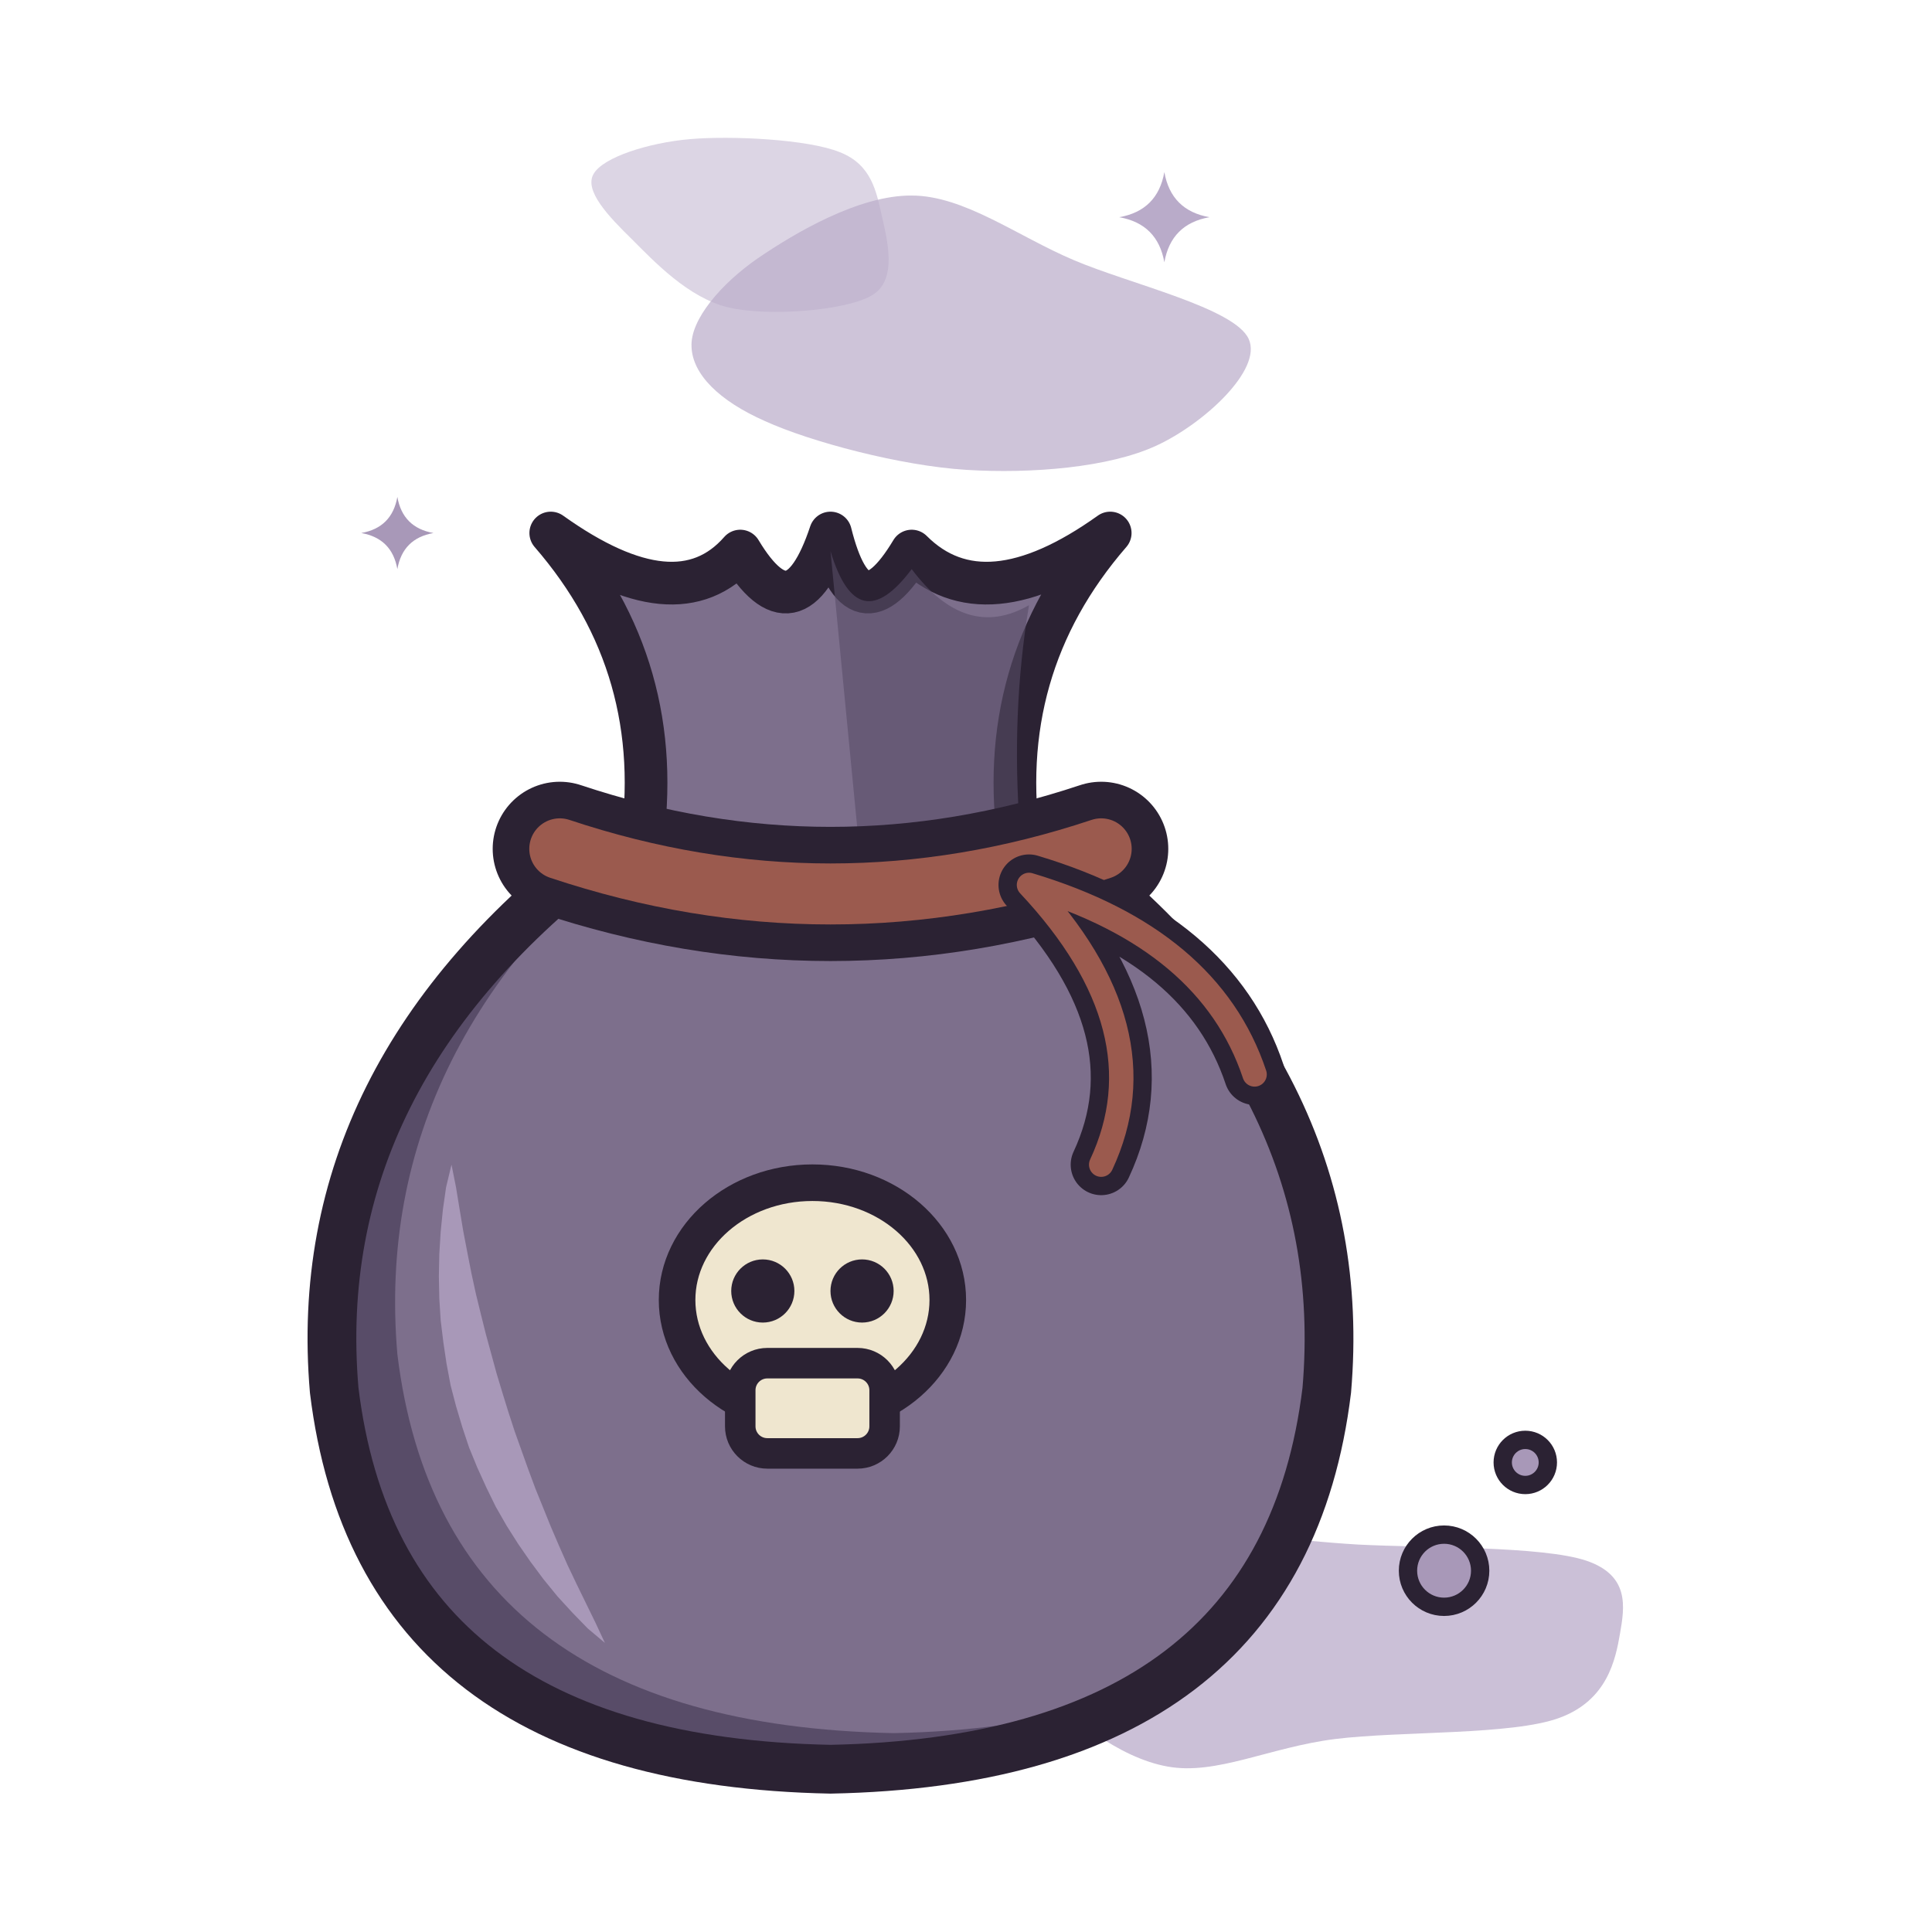
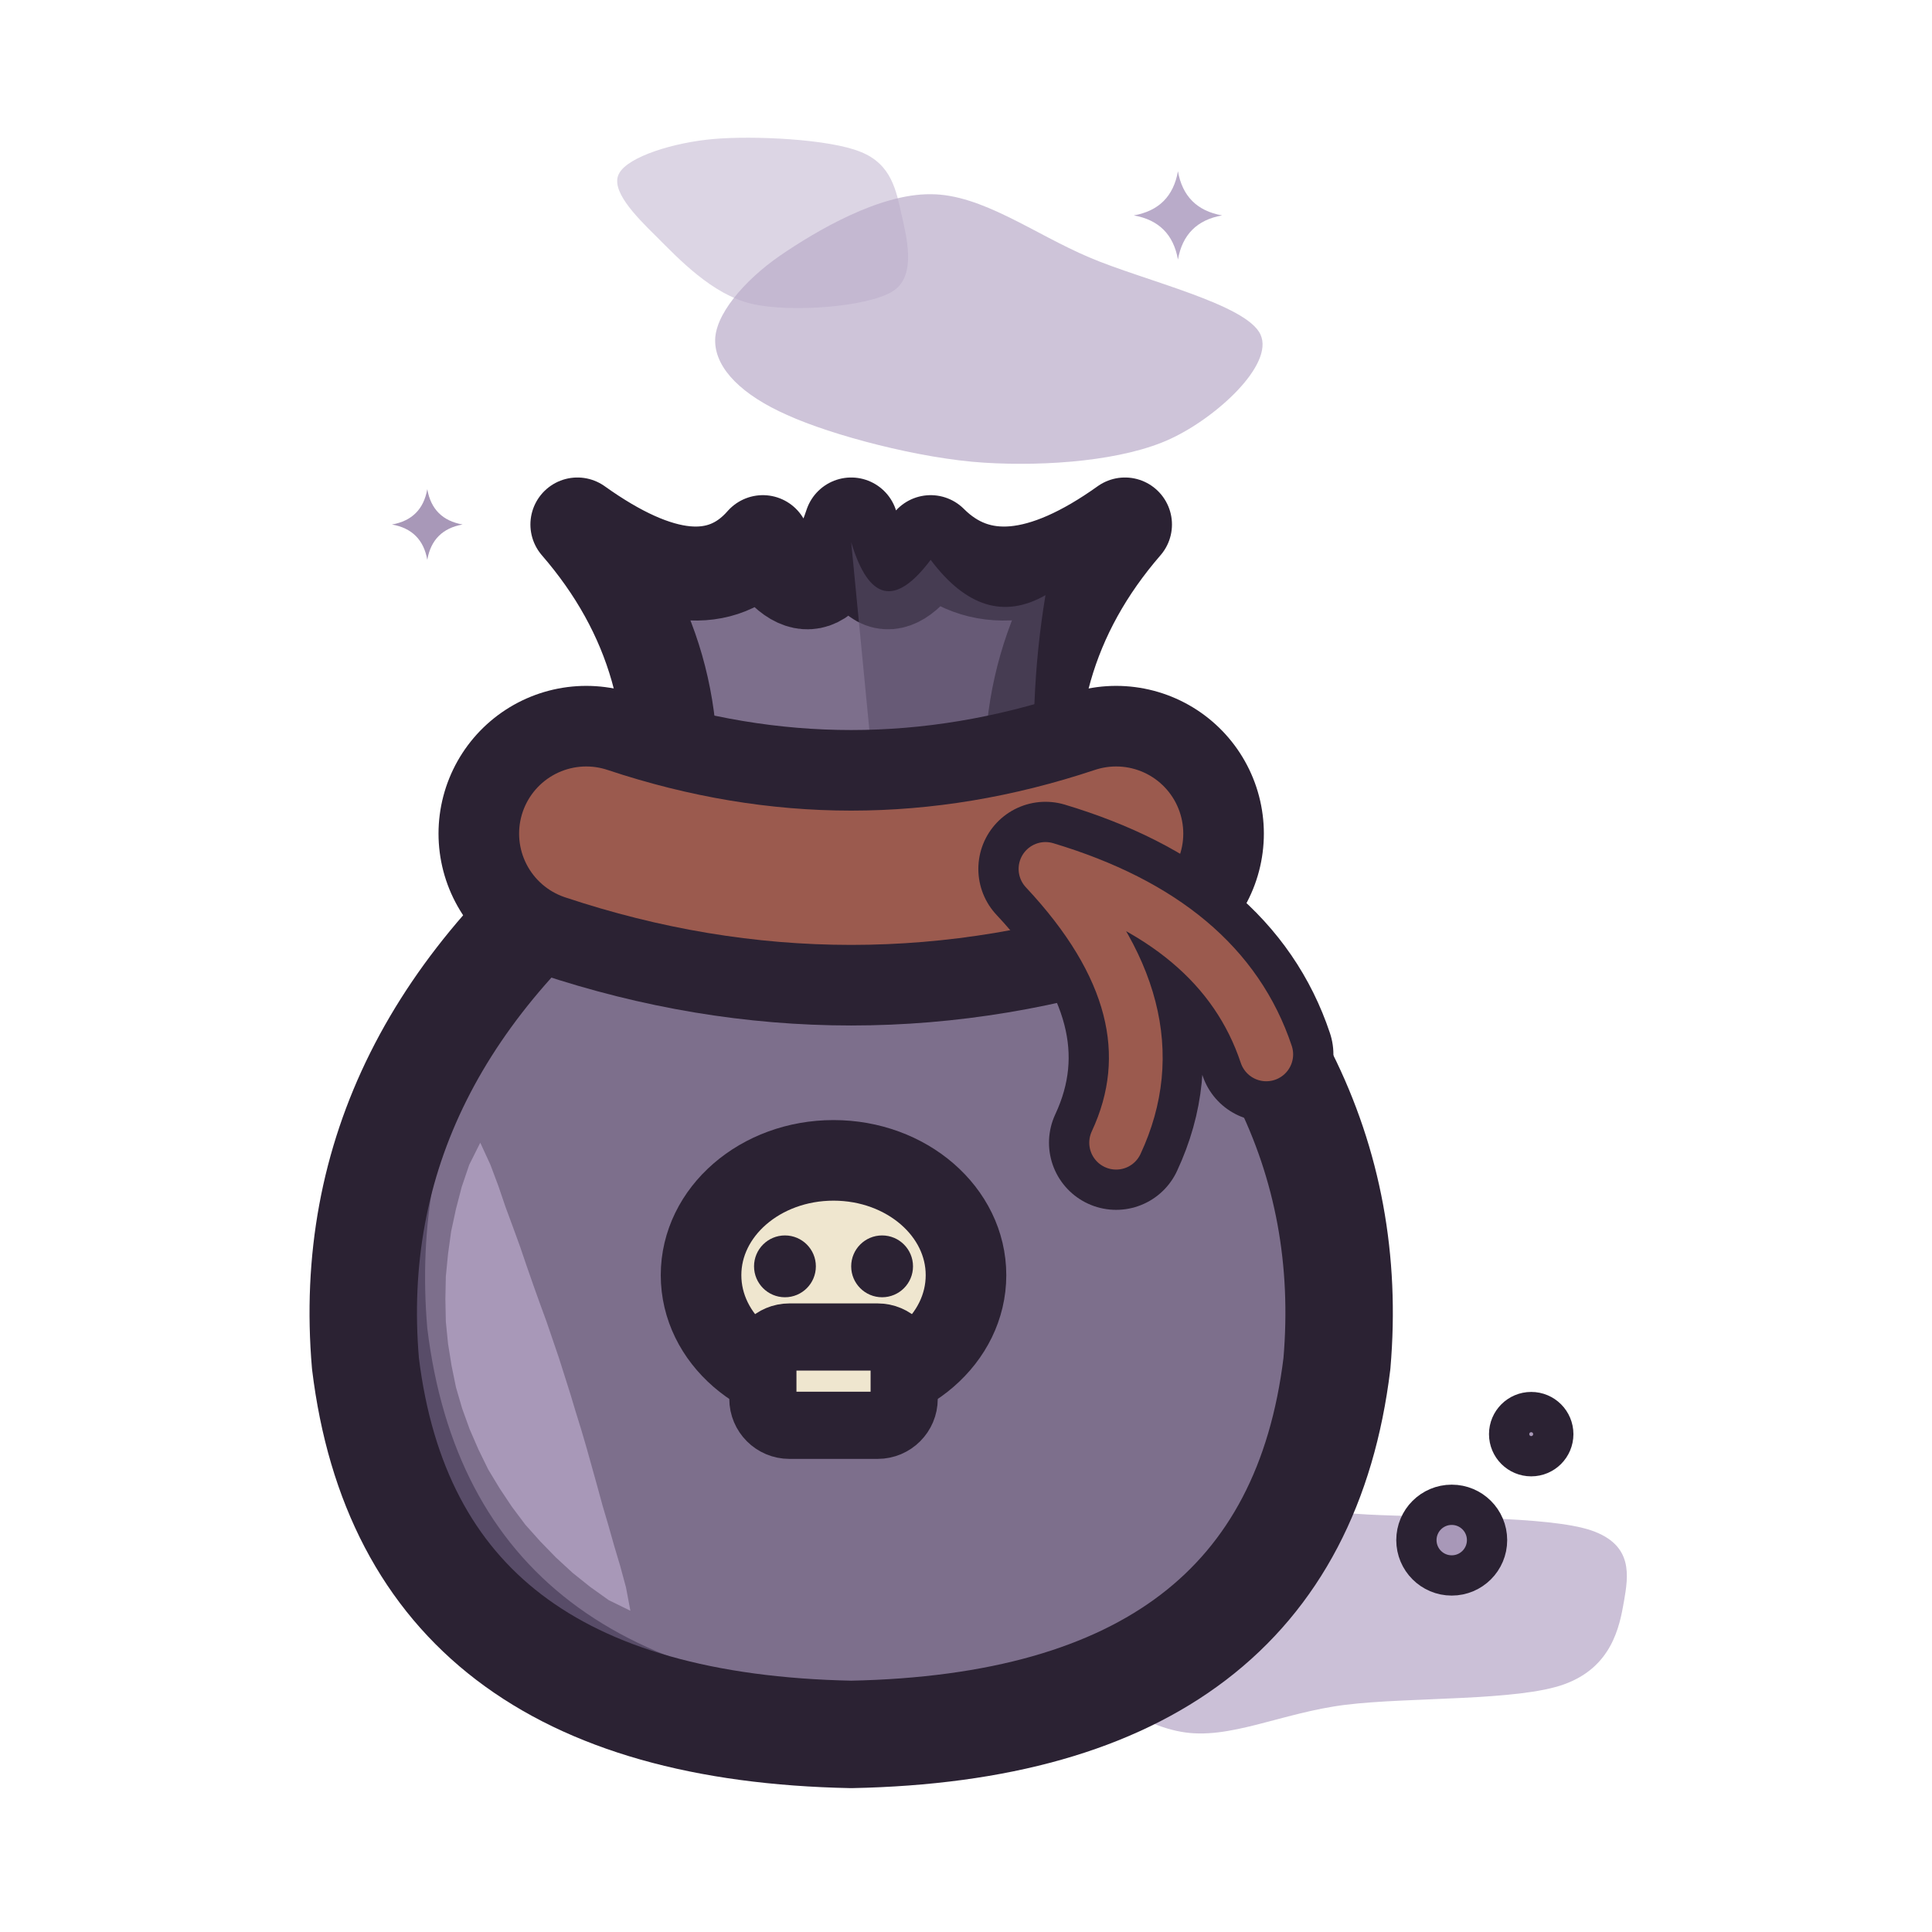
<svg xmlns="http://www.w3.org/2000/svg" width="192" height="192" viewBox="0 0 512 512">
  <defs>
-     <clipPath id="c134">
+     <clipPath id="c1635">
      <path d="M206 540 Q140 590 146 660 Q156 742 256 744 Q356 742 366 660 Q372 590 306 540 Z" />
    </clipPath>
  </defs>
  <g stroke="#2b2233" stroke-linejoin="round" stroke-linecap="round" stroke-width="8.00">
-     <g transform="translate(-86.0 -420.7) scale(1.19565)">
+     <g transform="translate(-74.0 -411.0) scale(1.17021)">
      <path d="M431.0 713.9 C430.0 719.7 428.2 728.7 417.6 732.6 C407.1 736.5 382.4 735.5 367.9 737.3 C353.4 739.1 341.5 745.4 330.7 743.4 C319.9 741.5 308.2 732.1 302.9 725.5 C297.7 718.9 294.5 709.2 299.2 703.7 C304.0 698.2 319.3 694.1 331.6 692.5 C343.8 690.9 357.6 693.3 372.9 694.2 C388.3 695.0 413.9 694.5 423.6 697.8 C433.2 701.1 432.0 708.1 431.0 713.9 Z" fill="#b9abc9" stroke="none" opacity="0.75" />
-       <circle cx="330" cy="690" r="10" fill="#a898b8" stroke-width="4.06" />
-       <circle cx="360" cy="668" r="7" fill="#a898b8" stroke-width="4.06" />
-       <circle cx="392" cy="700" r="8" fill="#a898b8" stroke-width="4.06" />
-       <circle cx="410" cy="676" r="5" fill="#a898b8" stroke-width="4.06" />
-       <circle cx="300" cy="724" r="6" fill="#a898b8" stroke-width="4.06" />
+       <circle cx="330" cy="690" r="10" fill="#a898b8" stroke-width="9.12" />
+       <circle cx="360" cy="668" r="7" fill="#a898b8" stroke-width="9.12" />
+       <circle cx="392" cy="700" r="8" fill="#a898b8" stroke-width="9.12" />
+       <circle cx="410" cy="676" r="5" fill="#a898b8" stroke-width="9.12" />
+       <circle cx="300" cy="724" r="6" fill="#a898b8" stroke-width="9.12" />
      <path d="M206 540 Q140 590 146 660 Q156 742 256 744 Q356 742 366 660 Q372 590 306 540 Z" fill="#584c68" stroke="none" />
-       <g clip-path="url(#c134)">
+       <g clip-path="url(#c1635)">
        <path d="M206 540 Q140 590 146 660 Q156 742 256 744 Q356 742 366 660 Q372 590 306 540 Z" fill="#7d6f8c" stroke="none" transform="translate(14 -8)" />
-         <path d="M172.0 610.0 L170.8 615.0 L170.1 619.9 L169.6 624.9 L169.3 629.8 L169.2 634.8 L169.3 639.7 L169.6 644.5 L170.2 649.4 L170.9 654.1 L171.8 658.9 L173.0 663.5 L174.4 668.2 L175.9 672.7 L177.7 677.1 L179.7 681.5 L181.8 685.8 L184.2 690.0 L186.8 694.1 L189.5 698.0 L192.4 701.9 L195.5 705.7 L198.8 709.3 L202.2 712.8 L206.0 716.0 L206.0 716.0 L203.9 711.5 L201.8 707.2 L199.7 702.9 L197.7 698.7 L195.8 694.4 L194.0 690.2 L192.3 686.0 L190.6 681.8 L189.0 677.5 L187.5 673.3 L186.0 669.1 L184.6 664.8 L183.3 660.6 L182.0 656.3 L180.8 651.9 L179.6 647.5 L178.5 643.1 L177.4 638.6 L176.4 634.0 L175.5 629.4 L174.6 624.7 L173.8 619.9 L173.0 615.0 L172.0 610.0 Z" fill="#a898b8" stroke="none" opacity="1" />
+         <path d="M172.0 610.0 L169.5 615.0 L167.8 620.0 L166.5 625.0 L165.4 630.1 L164.7 635.2 L164.2 640.3 L164.1 645.4 L164.2 650.5 L164.7 655.5 L165.5 660.5 L166.5 665.4 L167.9 670.2 L169.6 674.9 L171.6 679.5 L173.8 684.0 L176.4 688.3 L179.2 692.5 L182.2 696.5 L185.6 700.3 L189.1 703.9 L192.9 707.4 L196.9 710.6 L201.1 713.6 L206.0 716.0 L206.0 716.0 L205.0 710.7 L203.7 705.9 L202.3 701.2 L201.0 696.6 L199.7 692.2 L198.5 687.8 L197.3 683.5 L196.1 679.2 L194.9 675.1 L193.6 670.9 L192.4 666.9 L191.1 662.8 L189.8 658.7 L188.4 654.6 L187.0 650.5 L185.5 646.4 L184.0 642.2 L182.5 637.9 L181.0 633.5 L179.4 629.1 L177.7 624.5 L176.1 619.8 L174.3 615.0 L172.0 610.0 Z" fill="#a898b8" stroke="none" opacity="1" />
      </g>
-       <path d="M206 540 Q140 590 146 660 Q156 742 256 744 Q356 742 366 660 Q372 590 306 540 Z" fill="none" stroke-width="10.81" />
-       <path d="M194 470 Q220 500 214 540 L298 540 Q292 500 318 470 Q290 490 274 474 Q262 494 256 470 Q248 494 236 474 Q222 490 194 470 Z" fill="#7d6f8c" stroke-width="9.46" />
+       <path d="M206 540 Q140 590 146 660 Q156 742 256 744 Q356 742 366 660 Q372 590 306 540 Z" fill="none" stroke-width="24.33" />
+       <path d="M194 470 Q220 500 214 540 L298 540 Q292 500 318 470 Q290 490 274 474 Q262 494 256 470 Q248 494 236 474 Q222 490 194 470 Z" fill="#7d6f8c" stroke-width="21.29" />
      <path d="M256 474 Q262 494 274 478 Q286 494 300 486 Q296 510 298 536 L262 536 Z" fill="#584c68" stroke="none" opacity="0.6" />
-       <path d="M196 540 Q256 560 316 540" fill="none" stroke-width="29.74" />
-       <path d="M196 540 Q256 560 316 540" fill="none" stroke="#9b5a4e" stroke-width="13.52" />
-       <path d="M300 548 Q330 580 316 610 M300 548 Q340 560 350 590" fill="none" stroke-width="13.52" />
-       <path d="M300 548 Q330 580 316 610 M300 548 Q340 560 350 590" fill="none" stroke="#9b5a4e" stroke-width="5.41" />
-       <ellipse cx="252.0" cy="640.0" rx="30.0" ry="26.0" fill="#efe6cf" stroke-width="8.11" />
-       <rect x="236.0" y="654.0" width="32.0" height="20.0" rx="6.0" fill="#efe6cf" stroke-width="6.76" />
+       <path d="M196 540 Q256 560 316 540" fill="none" stroke-width="66.91" />
+       <path d="M196 540 Q256 560 316 540" fill="none" stroke="#9b5a4e" stroke-width="30.41" />
+       <path d="M300 548 Q330 580 316 610 M300 548 Q340 560 350 590" fill="none" stroke-width="30.41" />
+       <path d="M300 548 Q330 580 316 610 M300 548 Q340 560 350 590" fill="none" stroke="#9b5a4e" stroke-width="12.17" />
+       <ellipse cx="252.0" cy="640.0" rx="30.0" ry="26.0" fill="#efe6cf" stroke-width="18.25" />
+       <rect x="236.0" y="654.0" width="32.0" height="20.0" rx="6.0" fill="#efe6cf" stroke-width="15.21" />
      <circle cx="241" cy="638" r="7" fill="#2b2233" stroke="none" />
      <circle cx="263" cy="638" r="7" fill="#2b2233" stroke="none" />
      <path d="M348.7 427.0 C351.8 433.8 338.7 445.8 328.3 450.6 C317.8 455.5 300.5 456.9 286.1 456.0 C271.6 455.1 251.6 449.8 241.5 445.2 C231.3 440.7 225.4 434.8 225.2 428.7 C224.9 422.7 231.8 414.7 239.9 409.1 C248.1 403.5 262.3 395.1 274.0 395.2 C285.6 395.2 297.4 404.2 309.9 409.5 C322.3 414.8 345.6 420.1 348.7 427.0 Z" fill="#b9abc9" stroke="none" opacity="0.7" />
      <path d="M267.4 399.8 C268.6 405.1 270.9 414.0 265.2 417.3 C259.6 420.7 242.3 422.1 233.4 420.0 C224.5 417.9 216.9 409.8 211.9 404.8 C206.9 399.9 201.3 394.1 203.5 390.4 C205.6 386.7 215.7 383.5 224.8 382.7 C233.9 381.9 251.0 382.7 258.1 385.6 C265.2 388.4 266.2 394.5 267.4 399.8 Z" fill="#b9abc9" stroke="none" opacity="0.5" />
      <path d="M0 -10 Q1.5 -1.5 10 0 Q1.5 1.5 0 10 Q-1.5 1.5 -10 0 Q-1.5 -1.5 0 -10 Z" transform="translate(330.0 400.0) scale(1.0)" fill="#b9abc9" stroke="none" opacity="1" />
      <path d="M0 -10 Q1.5 -1.5 10 0 Q1.5 1.5 0 10 Q-1.5 1.5 -10 0 Q-1.5 -1.5 0 -10 Z" transform="translate(160.0 470.0) scale(0.8)" fill="#a898b8" stroke="none" opacity="1" />
    </g>
  </g>
</svg>
